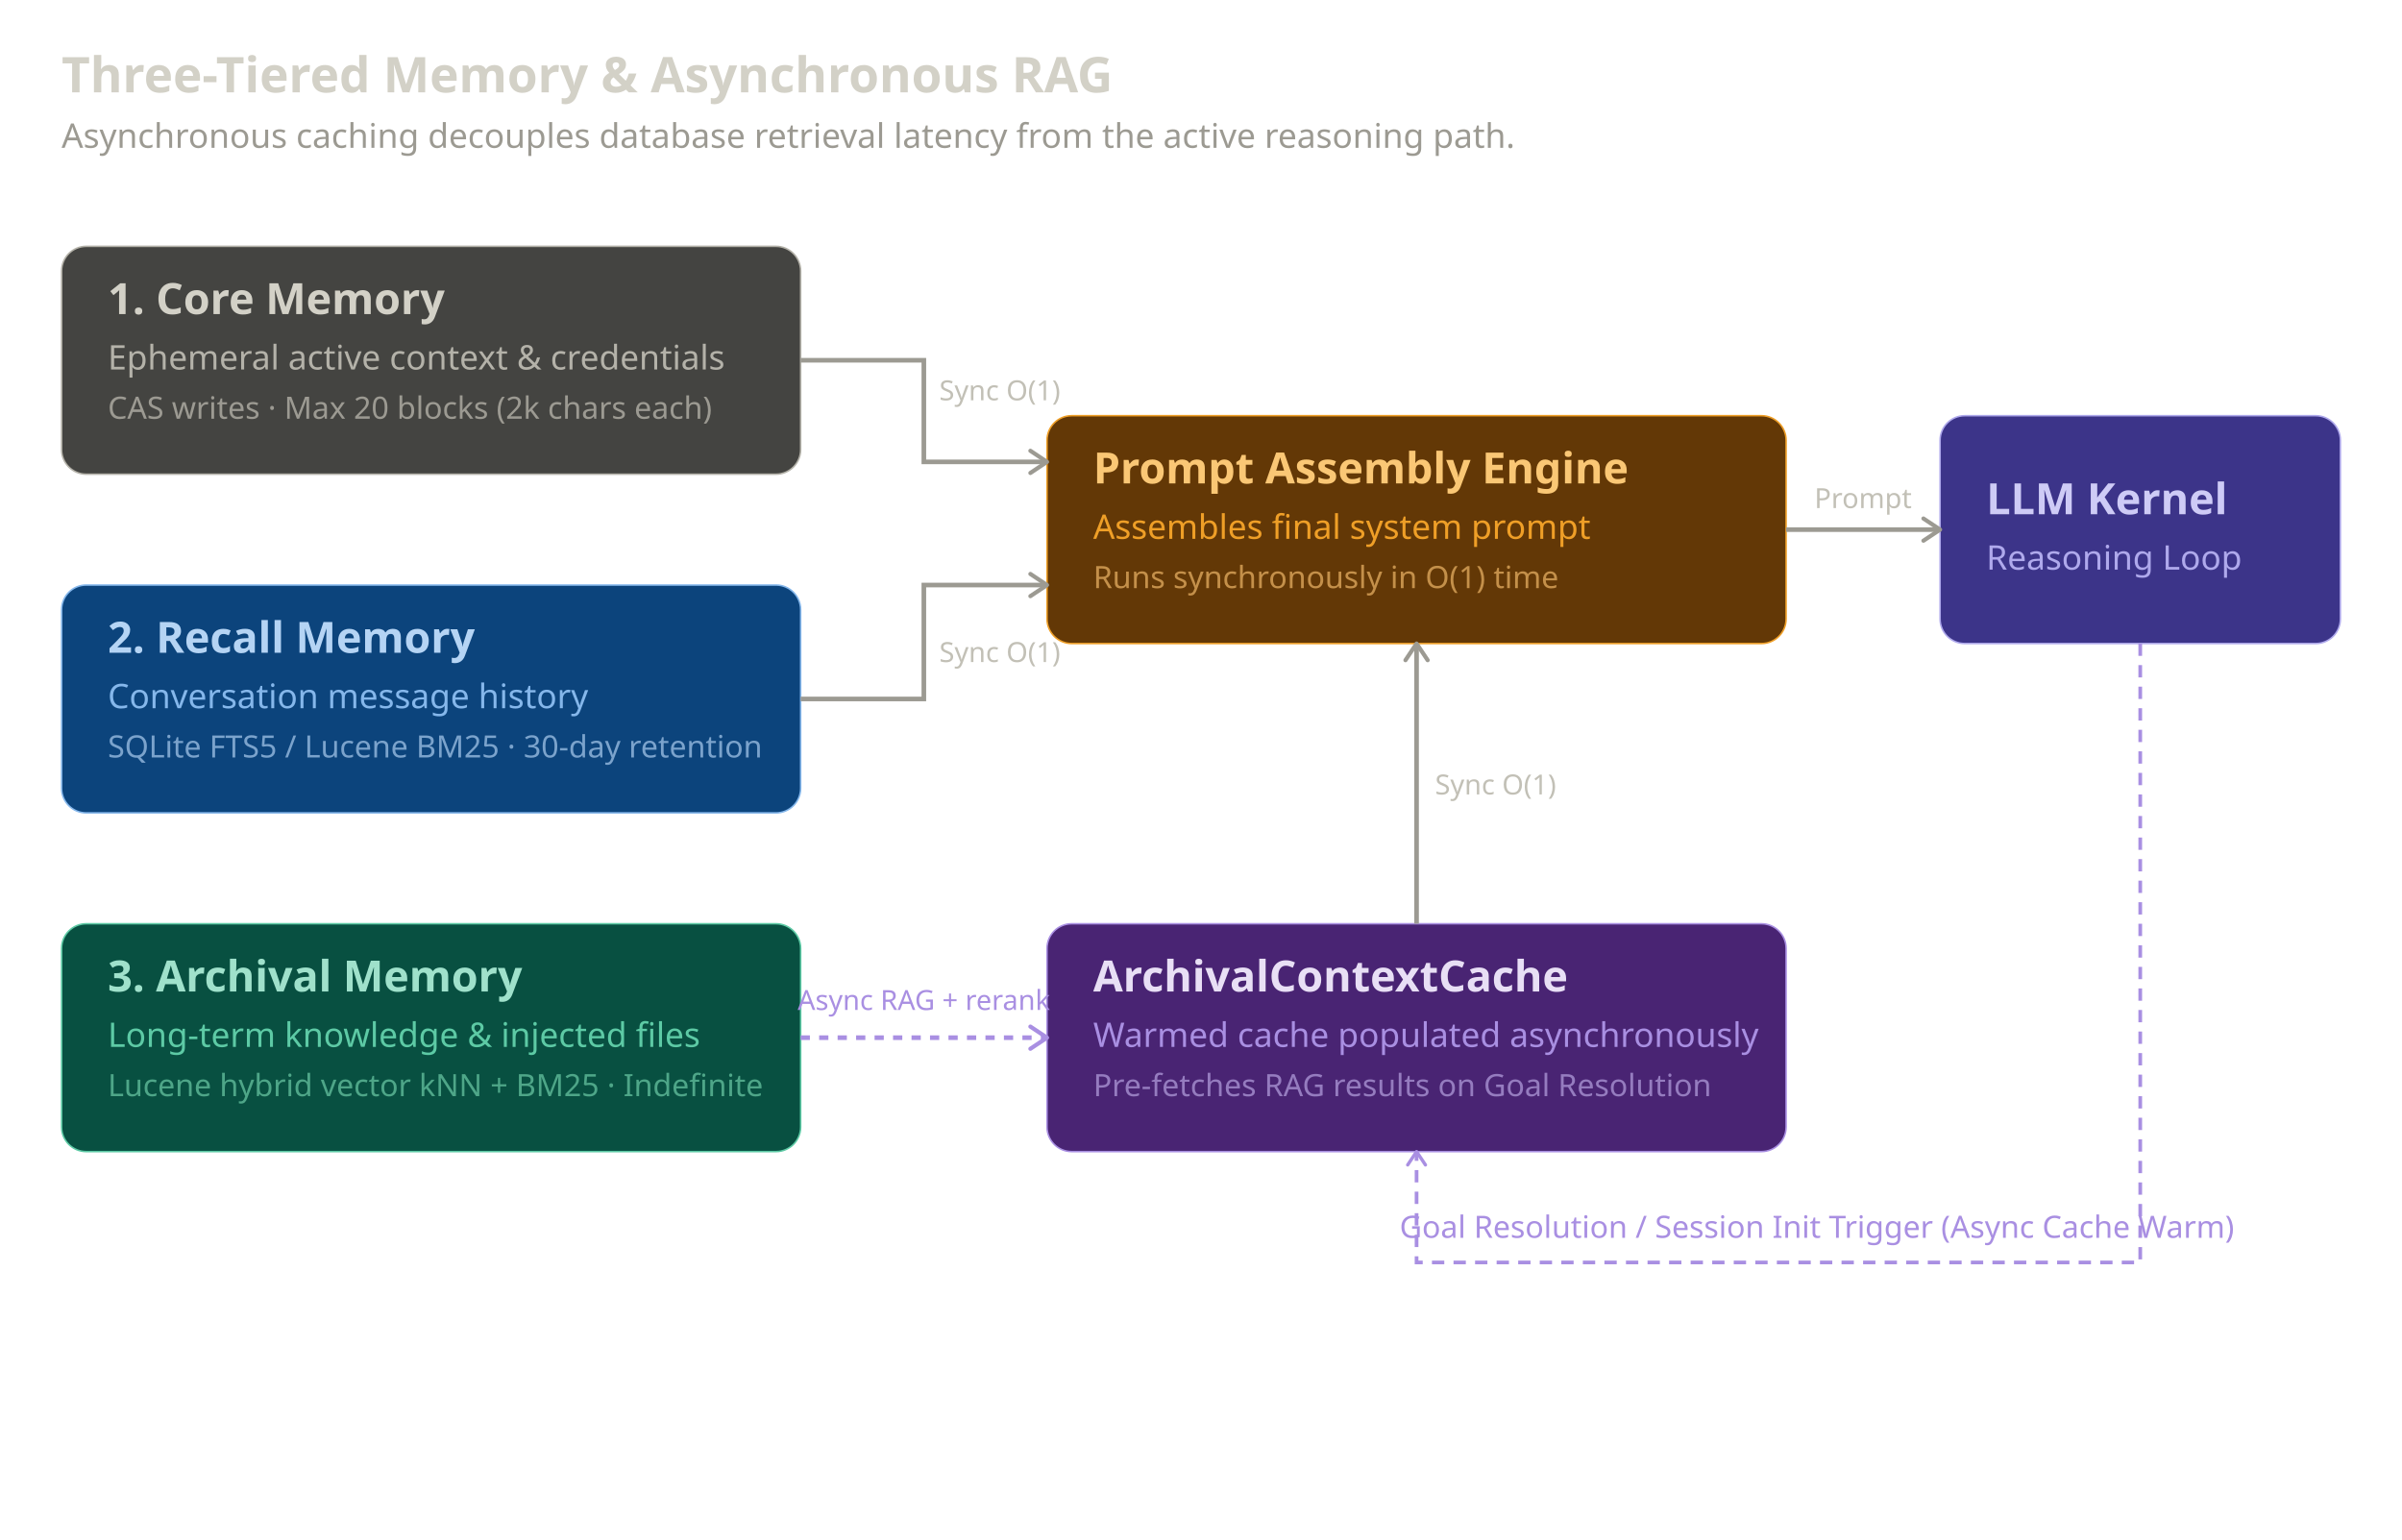
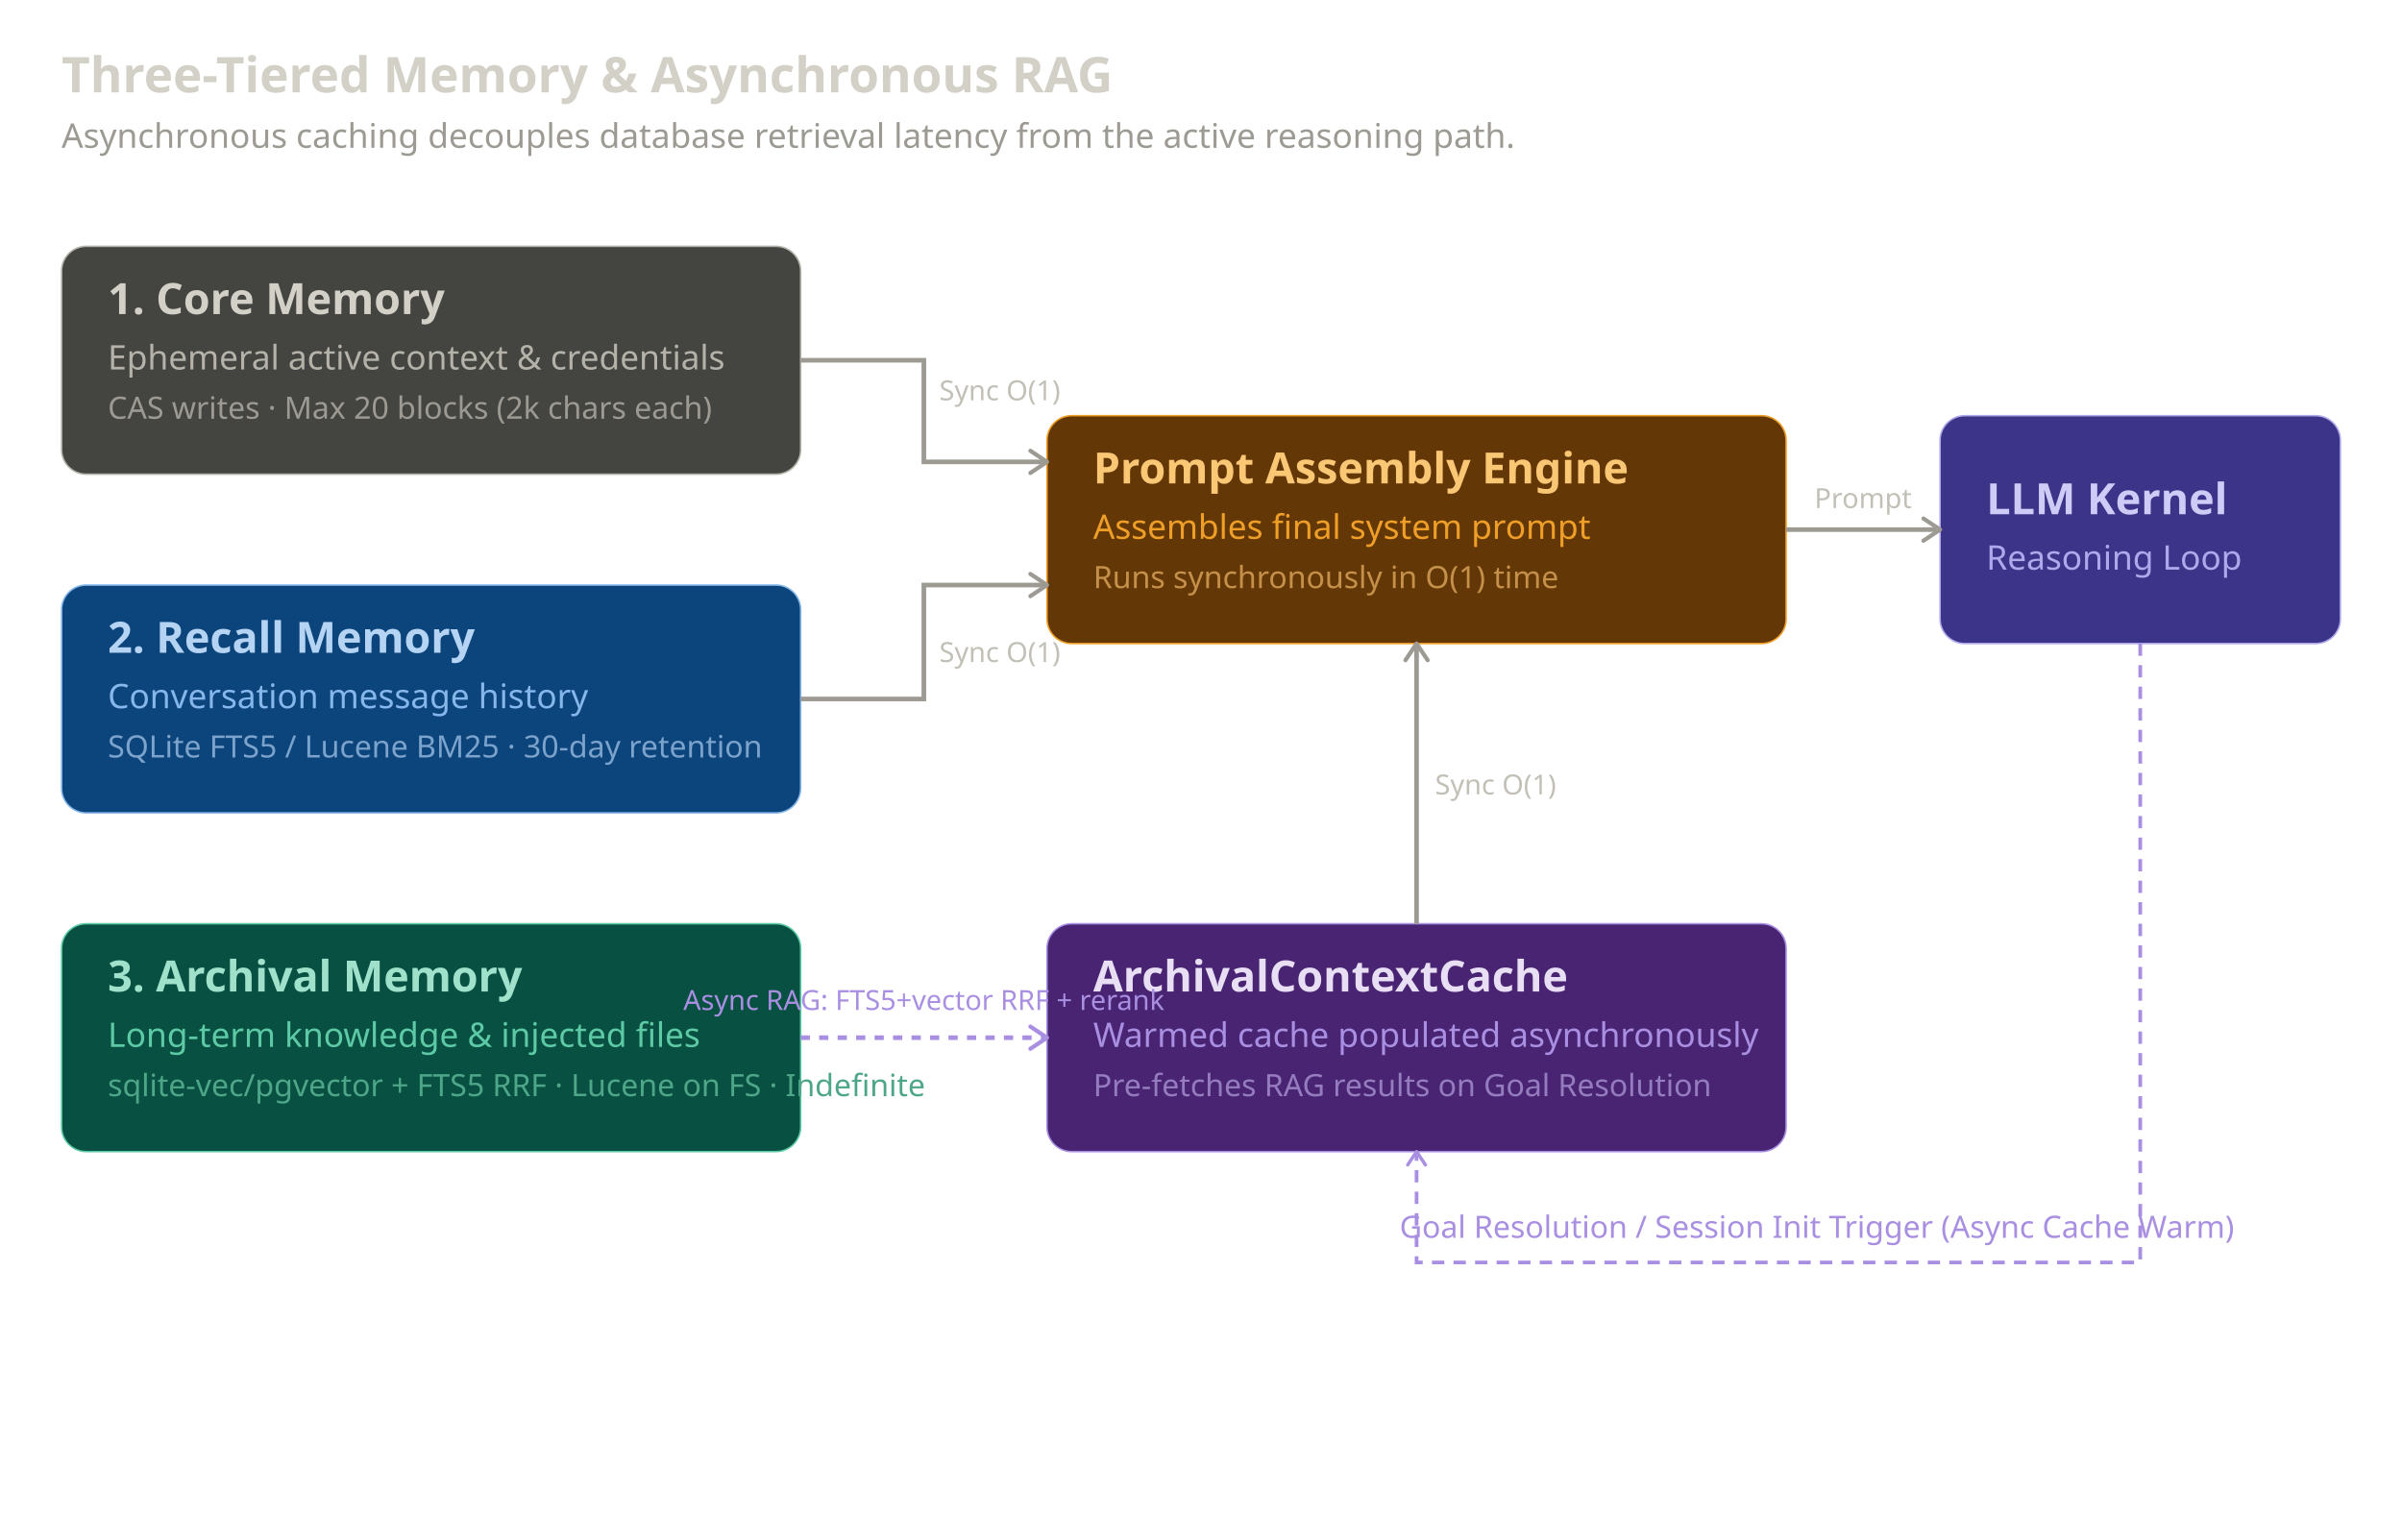
<svg xmlns="http://www.w3.org/2000/svg" width="100%" viewBox="0 0 780 500">
  <defs>
    <marker id="arrow" viewBox="0 0 10 10" refX="8" refY="5" markerWidth="6" markerHeight="6" orient="auto-start-reverse">
      <path d="M2 1L8 5L2 9" fill="none" stroke="context-stroke" stroke-width="1.5" stroke-linecap="round" stroke-linejoin="round" />
    </marker>
    <marker id="arrow-async" viewBox="0 0 10 10" refX="8" refY="5" markerWidth="6" markerHeight="6" orient="auto-start-reverse">
      <path d="M2 1L8 5L2 9" fill="none" stroke="#a98fe2" stroke-width="1.5" stroke-linecap="round" stroke-linejoin="round" />
    </marker>
  </defs>
  <g font-family="'Segoe UI', system-ui, sans-serif">
    <text x="20" y="30" font-size="16" font-weight="600" fill="#d3d1c7">Three-Tiered Memory &amp; Asynchronous RAG</text>
    <text x="20" y="48" font-size="11" fill="#9c9a92">Asynchronous caching decouples database retrieval latency from the active reasoning path.</text>
  </g>
  <g font-family="'Segoe UI', system-ui, sans-serif">
    <rect x="20" y="80" width="240" height="74" rx="8" fill="#444441" stroke="#b4b2a9" stroke-width="0.5" />
    <text x="35" y="102" font-size="14" font-weight="600" fill="#d3d1c7">1. Core Memory</text>
    <text x="35" y="120" font-size="11" fill="#b4b2a9">Ephemeral active context &amp; credentials</text>
    <text x="35" y="136" font-size="10" fill="#9c9a92">CAS writes · Max 20 blocks (2k chars each)</text>
  </g>
  <g font-family="'Segoe UI', system-ui, sans-serif">
    <rect x="20" y="190" width="240" height="74" rx="8" fill="#0c447c" stroke="#85b7eb" stroke-width="0.5" />
    <text x="35" y="212" font-size="14" font-weight="600" fill="#b5d4f4">2. Recall Memory</text>
    <text x="35" y="230" font-size="11" fill="#85b7eb">Conversation message history</text>
    <text x="35" y="246" font-size="10" fill="#7ba3cc">SQLite FTS5 / Lucene BM25 · 30-day retention</text>
  </g>
  <g font-family="'Segoe UI', system-ui, sans-serif">
    <rect x="20" y="300" width="240" height="74" rx="8" fill="#085041" stroke="#5dcaa5" stroke-width="0.5" />
    <text x="35" y="322" font-size="14" font-weight="600" fill="#9fe1cb">3. Archival Memory</text>
    <text x="35" y="340" font-size="11" fill="#5dcaa5">Long-term knowledge &amp; injected files</text>
-     <text x="35" y="356" font-size="10" fill="#4ea688">Lucene hybrid vector kNN + BM25 · Indefinite</text>
+     <text x="35" y="356" font-size="10" fill="#4ea688">sqlite-vec/pgvector + FTS5 RRF · Lucene on FS · Indefinite</text>
  </g>
  <g font-family="'Segoe UI', system-ui, sans-serif">
    <rect x="340" y="300" width="240" height="74" rx="8" fill="#492473" stroke="#a98fe2" stroke-width="0.5" />
    <text x="355" y="322" font-size="14" font-weight="600" fill="#e8dff5">ArchivalContextCache</text>
    <text x="355" y="340" font-size="11" fill="#a98fe2">Warmed cache populated asynchronously</text>
    <text x="355" y="356" font-size="10" fill="#957cbf">Pre-fetches RAG results on Goal Resolution</text>
  </g>
  <g font-family="'Segoe UI', system-ui, sans-serif">
    <rect x="340" y="135" width="240" height="74" rx="8" fill="#633806" stroke="#ef9f27" stroke-width="0.5" />
    <text x="355" y="157" font-size="14" font-weight="600" fill="#fac775">Prompt Assembly Engine</text>
    <text x="355" y="175" font-size="11" fill="#ef9f27">Assembles final system prompt</text>
    <text x="355" y="191" font-size="10" fill="#c4904a">Runs synchronously in O(1) time</text>
  </g>
  <g font-family="'Segoe UI', system-ui, sans-serif">
    <rect x="630" y="135" width="130" height="74" rx="8" fill="#3c3489" stroke="#afa9ec" stroke-width="0.5" />
    <text x="645" y="167" font-size="14" font-weight="600" fill="#cecbf6">LLM Kernel</text>
    <text x="645" y="185" font-size="11" fill="#afa9ec">Reasoning Loop</text>
  </g>
  <path d="M260 117 L300 117 L300 150 L340 150" fill="none" stroke="#9c9a92" stroke-width="1.5" marker-end="url(#arrow)" />
  <text x="305" y="130" font-size="9" fill="#c2c0b6" font-family="'Segoe UI', system-ui, sans-serif">Sync O(1)</text>
  <path d="M260 227 L300 227 L300 190 L340 190" fill="none" stroke="#9c9a92" stroke-width="1.5" marker-end="url(#arrow)" />
  <text x="305" y="215" font-size="9" fill="#c2c0b6" font-family="'Segoe UI', system-ui, sans-serif">Sync O(1)</text>
  <line x1="260" y1="337" x2="340" y2="337" stroke="#a98fe2" stroke-width="1.5" stroke-dasharray="3 3" marker-end="url(#arrow-async)" />
-   <text x="300" y="328" text-anchor="middle" font-size="9" fill="#a98fe2" font-family="'Segoe UI', system-ui, sans-serif">Async RAG + rerank</text>
+   <text x="300" y="328" text-anchor="middle" font-size="9" fill="#a98fe2" font-family="'Segoe UI', system-ui, sans-serif">Async RAG: FTS5+vector RRF + rerank</text>
  <line x1="460" y1="300" x2="460" y2="209" stroke="#9c9a92" stroke-width="1.5" marker-end="url(#arrow)" />
  <text x="466" y="258" text-anchor="start" font-size="9" fill="#c2c0b6" font-family="'Segoe UI', system-ui, sans-serif">Sync O(1)</text>
  <line x1="580" y1="172" x2="630" y2="172" stroke="#9c9a92" stroke-width="1.5" marker-end="url(#arrow)" />
  <text x="605" y="165" text-anchor="middle" font-size="9" fill="#c2c0b6" font-family="'Segoe UI', system-ui, sans-serif">Prompt</text>
  <path d="M695 209 L695 410 L460 410 L460 374" fill="none" stroke="#a98fe2" stroke-width="1.2" stroke-dasharray="4 3" marker-end="url(#arrow-async)" />
  <text x="590" y="402" text-anchor="middle" font-size="10" fill="#a98fe2" font-family="'Segoe UI', system-ui, sans-serif">Goal Resolution / Session Init Trigger (Async Cache Warm)</text>
</svg>
